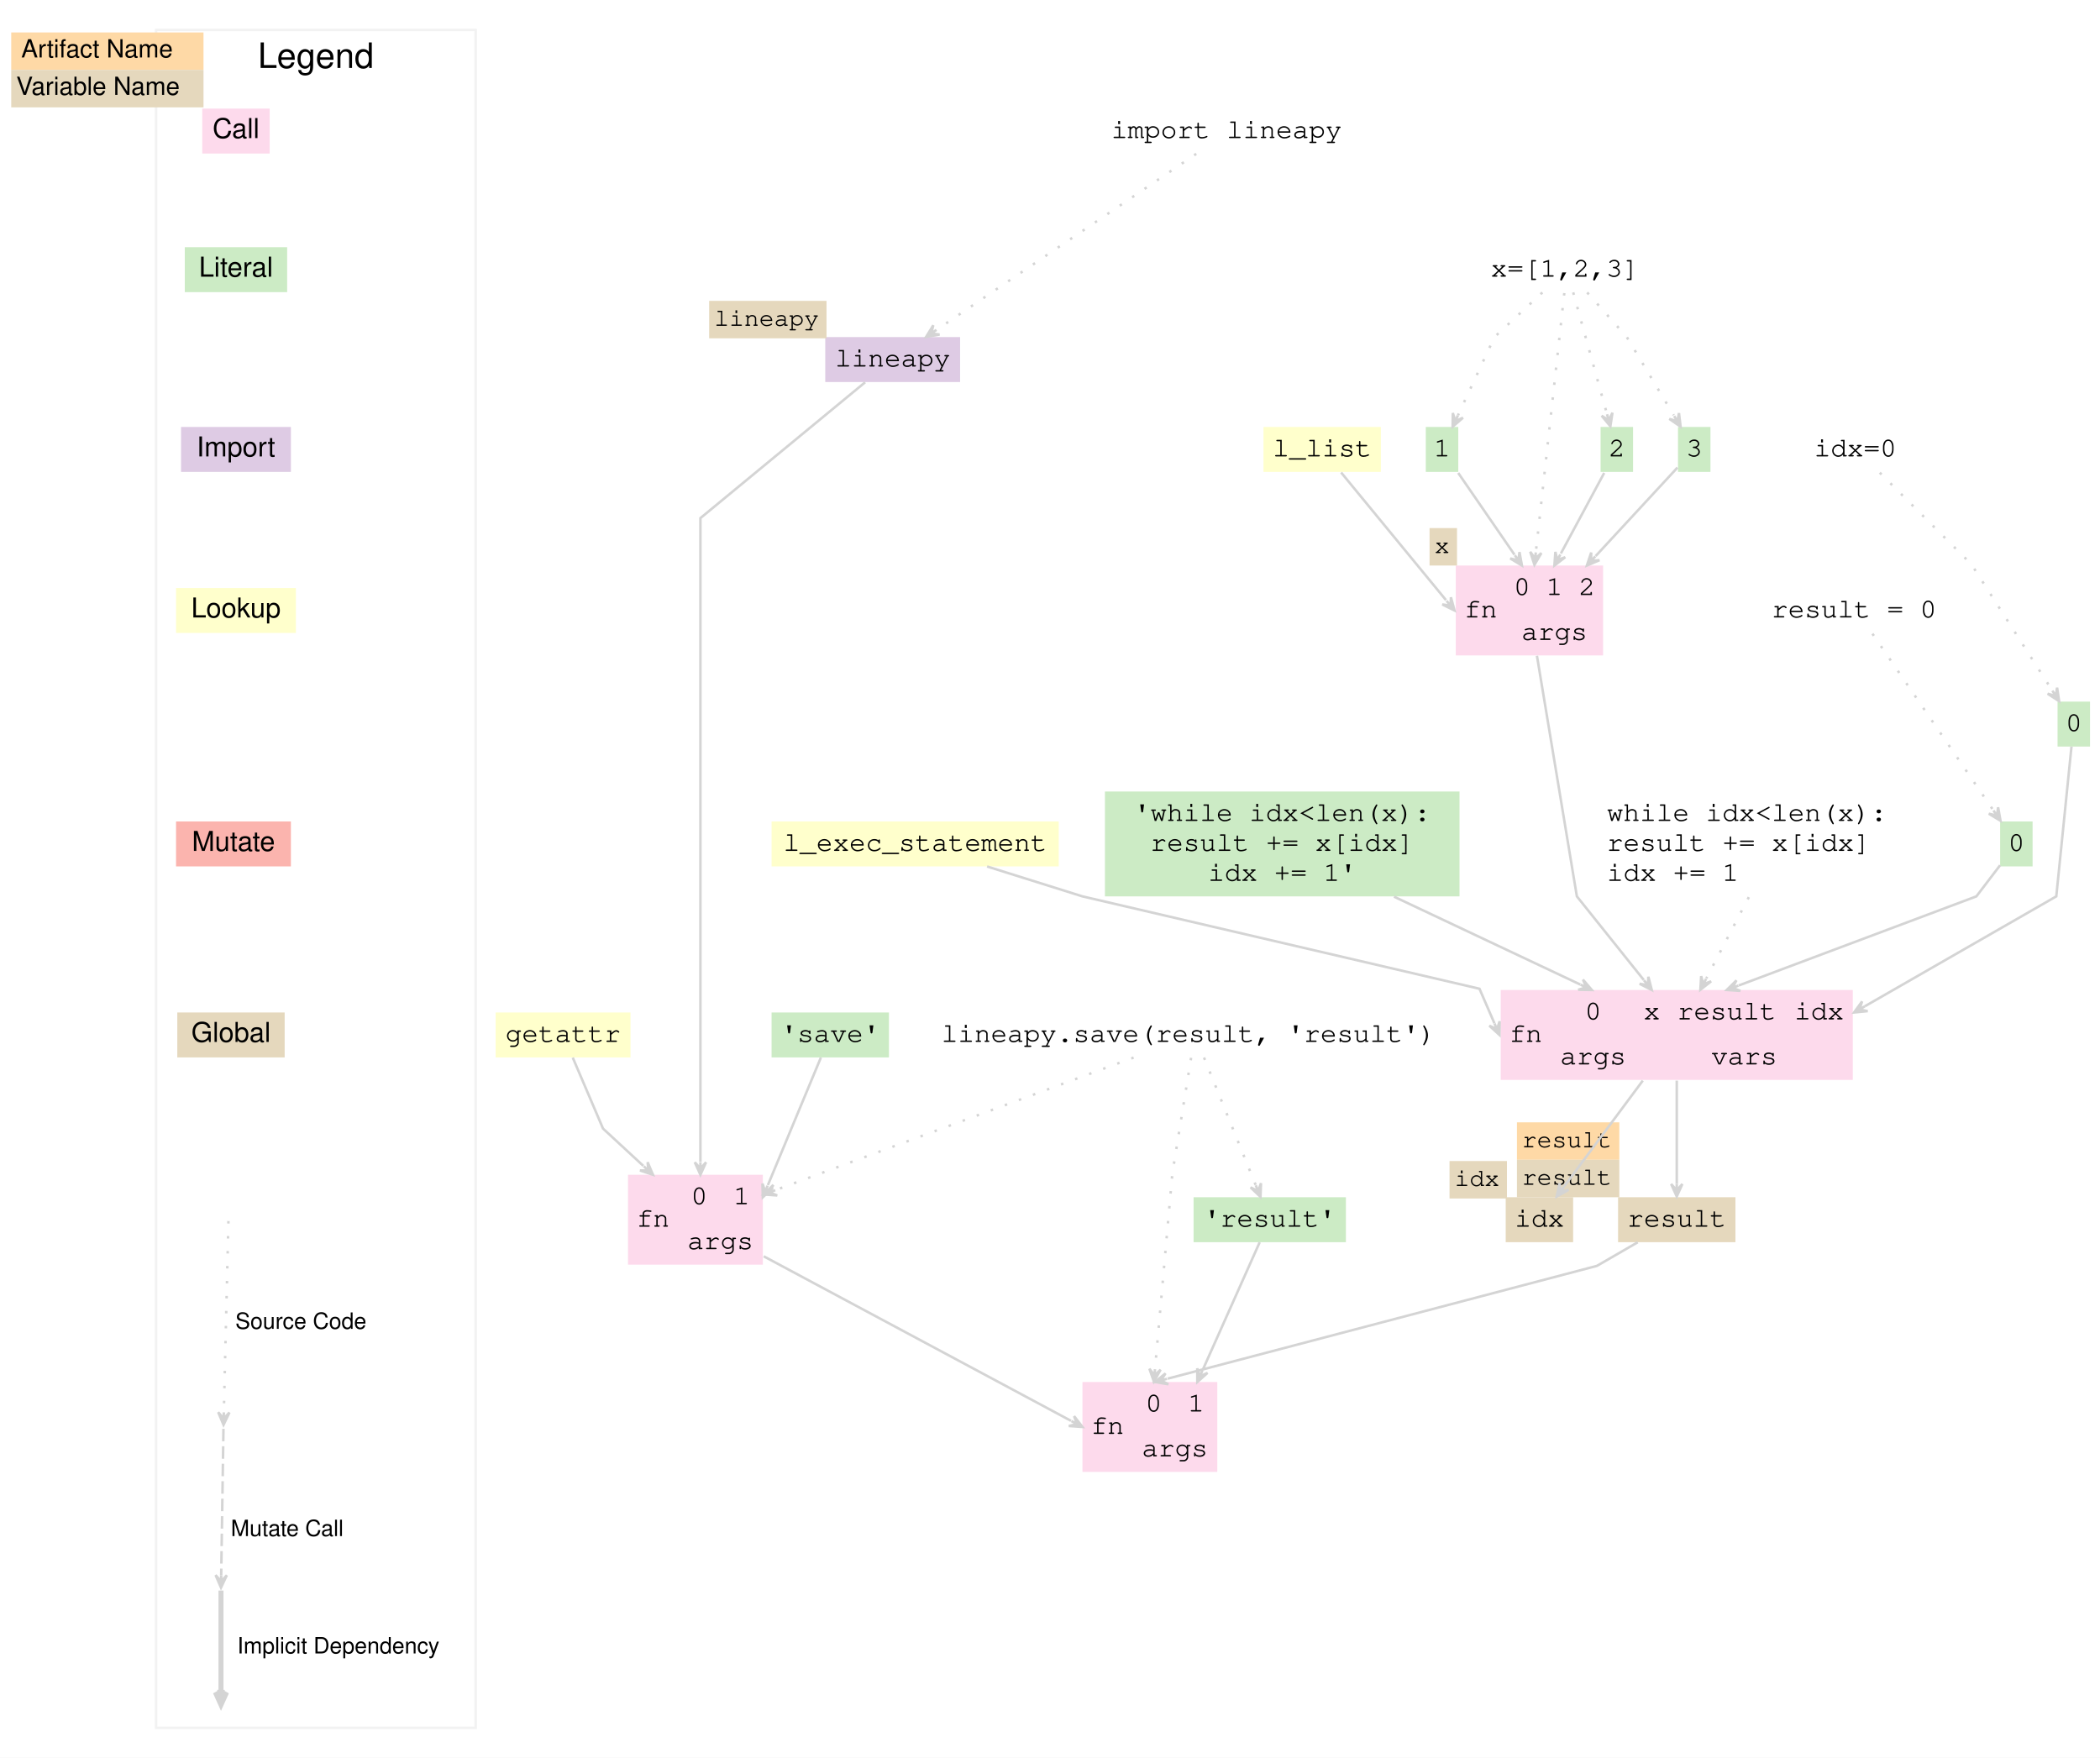
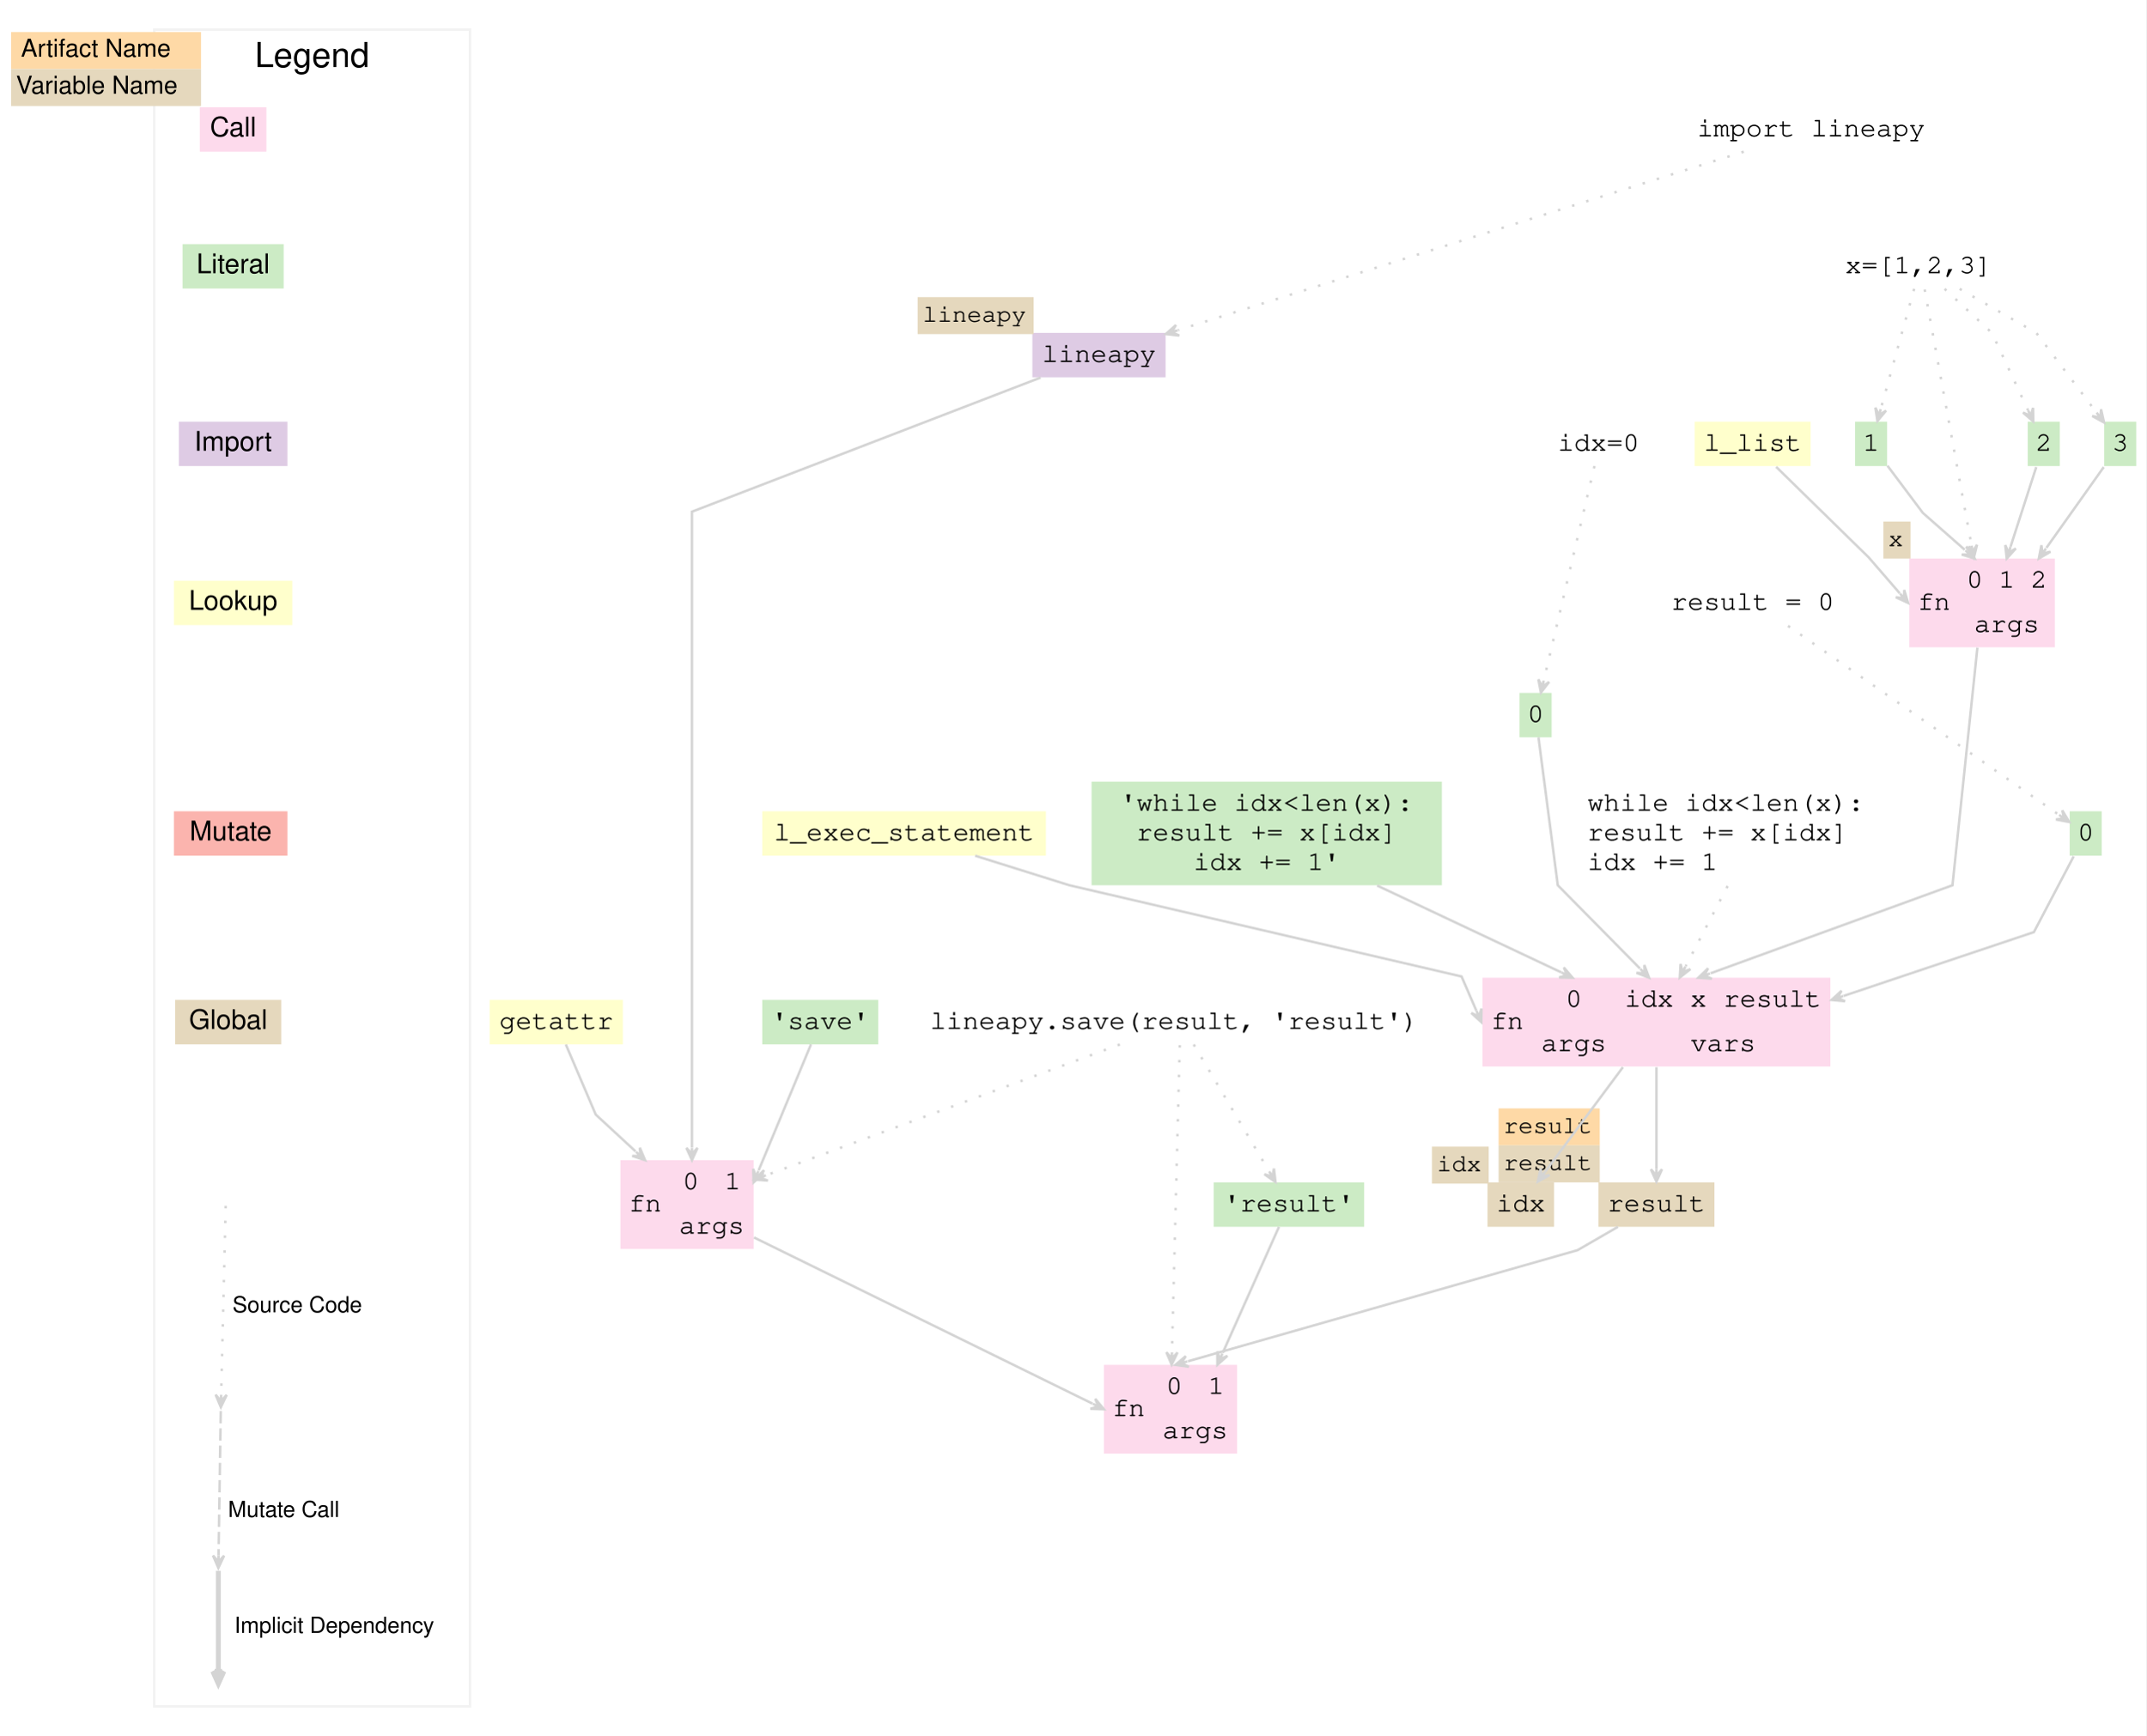
- <svg xmlns="http://www.w3.org/2000/svg" width="841pt" height="704pt" viewBox="0 0 841 704">
+ <svg xmlns="http://www.w3.org/2000/svg" width="870pt" height="704pt" viewBox="0 0 870 704">
  <g class="graph" transform="scale(1) translate(4 700)">
-     <polygon points="-4 4 -4 -700 837 -700 837 4" fill="#fff" stroke="transparent" />
+     <polygon points="-4 4 -4 -700 866 -700 866 4" fill="#fff" stroke="transparent" />
    <g class="cluster">
      <polygon points="58.5 -8 58.5 -688 186.5 -688 186.5 -8" fill="none" stroke="#f2f2f2" />
      <text x="122.5" y="-672.8" fill="#000000" font-family="Helvetica,sans-Serif" font-size="14" text-anchor="middle">Legend</text>
    </g>
    <g class="node">
      <polygon points="77 -638.5 77 -656.5 104 -656.5 104 -638.5" fill="#fddaec" stroke="#f2f2f2" stroke-width="0" />
      <text x="90.5" y="-644.7" fill="#000000" font-family="Helvetica,sans-Serif" font-size="11" text-anchor="middle">Call</text>
      <polygon points="0.5 -672 0.5 -687 77.5 -687 77.5 -672" fill="#fed9a6" stroke="transparent" />
      <text x="4.5" y="-677" fill="#000000" font-family="Helvetica,sans-Serif" font-size="10">Artifact Name</text>
      <polygon points="0.5 -657 0.5 -672 77.5 -672 77.5 -657" fill="#e5d8bd" stroke="transparent" />
      <text x="2.5" y="-662" fill="#000000" font-family="Helvetica,sans-Serif" font-size="10">Variable Name</text>
      <polygon points="111 -601 70 -601 70 -583 111 -583" fill="#ccebc5" stroke="#f2f2f2" stroke-width="0" />
      <text x="90.5" y="-589.2" fill="#000000" font-family="Helvetica,sans-Serif" font-size="11" text-anchor="middle">Literal</text>
      <polygon points="112.5 -529 68.5 -529 68.5 -511 112.5 -511" fill="#decbe4" stroke="#f2f2f2" stroke-width="0" />
      <text x="90.5" y="-517.2" fill="#000000" font-family="Helvetica,sans-Serif" font-size="11" text-anchor="middle">Import</text>
      <polygon points="114.5 -464.5 66.5 -464.5 66.5 -446.5 114.5 -446.5" fill="#ffc" stroke="#f2f2f2" stroke-width="0" />
      <text x="90.5" y="-452.7" fill="#000000" font-family="Helvetica,sans-Serif" font-size="11" text-anchor="middle">Lookup</text>
      <polygon points="66.5 -353 66.5 -371 112.5 -371 112.5 -353" fill="#fbb4ae" stroke="#f2f2f2" stroke-width="0" />
      <text x="89.5" y="-359.2" fill="#000000" font-family="Helvetica,sans-Serif" font-size="11" text-anchor="middle">Mutate</text>
      <polygon points="110 -294.5 67 -294.5 67 -276.5 110 -276.5" fill="#e5d8bd" stroke="#f2f2f2" stroke-width="0" />
      <text x="88.5" y="-282.7" fill="#000000" font-family="Helvetica,sans-Serif" font-size="11" text-anchor="middle">Global</text>
    </g>
    <g class="edge">
      <path d="m87.487-210.97c-0.141 5.851-1.41 58.507-1.843 76.486" fill="none" stroke="#d4d4d4" stroke-dasharray="1,5" />
      <polygon points="85.52 -129.35 87.89 -134.29 85.581 -131.85 85.641 -134.35 85.641 -134.35 85.641 -134.35 85.581 -131.85 83.392 -134.4 85.52 -129.35" fill="#d4d4d4" stroke="#d4d4d4" />
      <text x="116.5" y="-167.8" fill="#000000" font-family="Helvetica,sans-Serif" font-size="9" text-anchor="middle">Source Code</text>
      <path d="m85.489-127.77c-0.088 5.753-0.676 43.954-0.901 58.584" fill="none" stroke="#d4d4d4" stroke-dasharray="5,2" />
      <polygon points="84.51 -64.143 86.837 -69.108 84.548 -66.643 84.587 -69.143 84.587 -69.143 84.587 -69.143 84.548 -66.643 82.337 -69.177 84.51 -64.143" fill="#d4d4d4" stroke="#d4d4d4" />
      <text x="111" y="-84.8" fill="#000000" font-family="Helvetica,sans-Serif" font-size="9" text-anchor="middle">Mutate Call</text>
      <path d="m84.5-62.972v40.562" fill="none" stroke="#d4d4d4" stroke-width="2" />
      <polygon points="84.5 -17.22 86.75 -22.219 85 -19.719 85 -22.219 84.5 -22.22 84 -22.22 84 -19.72 82.25 -22.22 84.5 -17.22" fill="#d4d4d4" stroke="#d4d4d4" stroke-width="2" />
      <text x="131.5" y="-37.8" fill="#000000" font-family="Helvetica,sans-Serif" font-size="9" text-anchor="middle">Implicit Dependency</text>
    </g>
    <g class="node">
-       <polygon points="380.5 -565 326.5 -565 326.5 -547 380.5 -547" fill="#decbe4" stroke="#f2f2f2" stroke-width="0" />
-       <text x="353.5" y="-553.2" fill="#000000" font-family="Courier,monospace" font-size="11" text-anchor="middle">lineapy</text>
-       <polygon points="280 -564.5 280 -579.5 327 -579.5 327 -564.5" fill="#e5d8bd" stroke="transparent" />
-       <text x="282" y="-569.5" fill="#000000" font-family="Courier,monospace" font-size="10">lineapy</text>
+       <polygon points="468.5 -565 414.5 -565 414.5 -547 468.5 -547" fill="#decbe4" stroke="#f2f2f2" stroke-width="0" />
+       <text x="441.5" y="-553.2" fill="#000000" font-family="Courier,monospace" font-size="11" text-anchor="middle">lineapy</text>
+       <polygon points="368 -564.5 368 -579.5 415 -579.5 415 -564.5" fill="#e5d8bd" stroke="transparent" />
+       <text x="370" y="-569.5" fill="#000000" font-family="Courier,monospace" font-size="10">lineapy</text>
      <polygon points="247.5 -193.5 247.5 -229.5 301.5 -229.5 301.5 -193.5" fill="#fddaec" stroke="#f2f2f2" stroke-width="0" />
      <text x="257.5" y="-208.7" fill="#000000" font-family="Courier,monospace" font-size="11" text-anchor="middle">fn</text>
      <polyline points="267.5 -193.5 267.5 -229.5" fill="none" stroke="#f2f2f2" stroke-width="0" />
      <text x="276" y="-217.7" fill="#000000" font-family="Courier,monospace" font-size="11" text-anchor="middle">0</text>
      <polyline points="284.5 -211.5 284.5 -229.5" fill="none" stroke="#f2f2f2" stroke-width="0" />
      <text x="293" y="-217.7" fill="#000000" font-family="Courier,monospace" font-size="11" text-anchor="middle">1</text>
      <polyline points="267.5 -211.5 301.5 -211.5" fill="none" stroke="#f2f2f2" stroke-width="0" />
      <text x="284.5" y="-199.7" fill="#000000" font-family="Courier,monospace" font-size="11" text-anchor="middle">args</text>
    </g>
    <g class="edge" stroke="#d4d4d4">
-       <path d="m342.47-546.9c-21.291 17.558-65.968 54.402-65.968 54.402v207 50.832" fill="none" />
+       <path d="m417.86-546.9c-45.624 17.558-141.36 54.402-141.36 54.402v207 50.832" fill="none" />
      <polygon points="276.5 -229.5 278.75 -234.5 276.5 -232 276.5 -234.5 276.5 -234.5 276.5 -234.5 276.5 -232 274.25 -234.5 276.5 -229.5" fill="#d4d4d4" />
    </g>
    <g class="node">
-       <polygon points="580 -529 567 -529 567 -511 580 -511" fill="#ccebc5" stroke="#f2f2f2" stroke-width="0" />
-       <text x="573.5" y="-517.2" fill="#000000" font-family="Courier,monospace" font-size="11" text-anchor="middle">1</text>
-       <polygon points="579 -437.5 579 -473.5 638 -473.5 638 -437.5" fill="#fddaec" stroke="#f2f2f2" stroke-width="0" />
-       <text x="589" y="-452.7" fill="#000000" font-family="Courier,monospace" font-size="11" text-anchor="middle">fn</text>
-       <polyline points="599 -437.5 599 -473.5" fill="none" stroke="#f2f2f2" stroke-width="0" />
-       <text x="605.5" y="-461.7" fill="#000000" font-family="Courier,monospace" font-size="11" text-anchor="middle">0</text>
-       <polyline points="612 -455.5 612 -473.5" fill="none" stroke="#f2f2f2" stroke-width="0" />
-       <text x="618.5" y="-461.7" fill="#000000" font-family="Courier,monospace" font-size="11" text-anchor="middle">1</text>
-       <polyline points="625 -455.5 625 -473.5" fill="none" stroke="#f2f2f2" stroke-width="0" />
-       <text x="631.5" y="-461.7" fill="#000000" font-family="Courier,monospace" font-size="11" text-anchor="middle">2</text>
-       <polyline points="599 -455.5 638 -455.5" fill="none" stroke="#f2f2f2" stroke-width="0" />
-       <text x="618.5" y="-443.7" fill="#000000" font-family="Courier,monospace" font-size="11" text-anchor="middle">args</text>
-       <polygon points="568.5 -473.5 568.5 -488.5 579.5 -488.5 579.5 -473.5" fill="#e5d8bd" stroke="transparent" />
-       <text x="570.5" y="-478.5" fill="#000000" font-family="Courier,monospace" font-size="10">x</text>
-     </g>
-     <g class="edge" stroke="#d4d4d4">
-       <path d="m579.98-510.59c6.867 9.978 17.413 25.304 22.532 32.742" fill="none" />
-       <polygon points="605.5 -473.5 604.52 -478.89 604.08 -475.56 602.67 -477.62 602.67 -477.62 602.67 -477.62 604.08 -475.56 600.81 -476.34 605.5 -473.5" fill="#d4d4d4" />
-     </g>
-     <g class="node">
-       <polygon points="650 -529 637 -529 637 -511 650 -511" fill="#ccebc5" stroke="#f2f2f2" stroke-width="0" />
-       <text x="643.5" y="-517.2" fill="#000000" font-family="Courier,monospace" font-size="11" text-anchor="middle">2</text>
-     </g>
-     <g class="edge" stroke="#d4d4d4">
-       <path d="m638.44-510.59c-5.25 9.766-13.255 24.654-17.342 32.256" fill="none" />
-       <polygon points="618.5 -473.5 622.85 -476.84 619.68 -475.7 620.87 -477.9 620.87 -477.9 620.87 -477.9 619.68 -475.7 618.89 -478.97 618.5 -473.5" fill="#d4d4d4" />
-     </g>
-     <g class="node">
-       <polygon points="681 -529 668 -529 668 -511 681 -511" fill="#ccebc5" stroke="#f2f2f2" stroke-width="0" />
-       <text x="674.5" y="-517.2" fill="#000000" font-family="Courier,monospace" font-size="11" text-anchor="middle">3</text>
-     </g>
-     <g class="edge" stroke="#d4d4d4">
-       <path d="m667.78-512.73c-9.259 10.013-25.608 27.692-32.762 35.429" fill="none" />
-       <polygon points="631.5 -473.5 636.55 -475.64 633.2 -475.34 634.89 -477.17 634.89 -477.17 634.89 -477.17 633.2 -475.34 633.24 -478.7 631.5 -473.5" fill="#d4d4d4" />
-     </g>
-     <g class="node">
-       <polygon points="549 -529 502 -529 502 -511 549 -511" fill="#ffc" stroke="#f2f2f2" stroke-width="0" />
-       <text x="525.5" y="-517.2" fill="#000000" font-family="Courier,monospace" font-size="11" text-anchor="middle">l_list</text>
-     </g>
-     <g class="edge" stroke="#d4d4d4">
-       <path d="m533.09-510.76c11.678 14.212 33.578 40.864 41.993 51.104" fill="none" />
-       <polygon points="578.5 -455.5 577.06 -460.79 576.91 -457.43 575.33 -459.36 575.33 -459.36 575.33 -459.36 576.91 -457.43 573.59 -457.93 578.5 -455.5" fill="#d4d4d4" />
+       <polygon points="761 -529 748 -529 748 -511 761 -511" fill="#ccebc5" stroke="#f2f2f2" stroke-width="0" />
+       <text x="754.5" y="-517.2" fill="#000000" font-family="Courier,monospace" font-size="11" text-anchor="middle">1</text>
+       <polygon points="770 -437.5 770 -473.5 829 -473.5 829 -437.5" fill="#fddaec" stroke="#f2f2f2" stroke-width="0" />
+       <text x="780" y="-452.7" fill="#000000" font-family="Courier,monospace" font-size="11" text-anchor="middle">fn</text>
+       <polyline points="790 -437.5 790 -473.5" fill="none" stroke="#f2f2f2" stroke-width="0" />
+       <text x="796.5" y="-461.7" fill="#000000" font-family="Courier,monospace" font-size="11" text-anchor="middle">0</text>
+       <polyline points="803 -455.5 803 -473.5" fill="none" stroke="#f2f2f2" stroke-width="0" />
+       <text x="809.5" y="-461.7" fill="#000000" font-family="Courier,monospace" font-size="11" text-anchor="middle">1</text>
+       <polyline points="816 -455.5 816 -473.5" fill="none" stroke="#f2f2f2" stroke-width="0" />
+       <text x="822.5" y="-461.7" fill="#000000" font-family="Courier,monospace" font-size="11" text-anchor="middle">2</text>
+       <polyline points="790 -455.5 829 -455.5" fill="none" stroke="#f2f2f2" stroke-width="0" />
+       <text x="809.5" y="-443.7" fill="#000000" font-family="Courier,monospace" font-size="11" text-anchor="middle">args</text>
+       <polygon points="759.5 -473.5 759.5 -488.5 770.5 -488.5 770.5 -473.5" fill="#e5d8bd" stroke="transparent" />
+       <text x="761.5" y="-478.5" fill="#000000" font-family="Courier,monospace" font-size="10">x</text>
+     </g>
+     <g class="edge" stroke="#d4d4d4">
+       <path d="m761.14-511.14c6.152 8.203 14.356 19.141 14.356 19.141s10.849 9.557 16.951 14.933" fill="none" />
+       <polygon points="796.5 -473.5 794.24 -478.49 794.62 -475.15 792.75 -476.81 792.75 -476.81 792.75 -476.81 794.62 -475.15 791.26 -475.12 796.5 -473.5" fill="#d4d4d4" />
+     </g>
+     <g class="node">
+       <polygon points="831 -529 818 -529 818 -511 831 -511" fill="#ccebc5" stroke="#f2f2f2" stroke-width="0" />
+       <text x="824.5" y="-517.2" fill="#000000" font-family="Courier,monospace" font-size="11" text-anchor="middle">2</text>
+     </g>
+     <g class="edge" stroke="#d4d4d4">
+       <path d="m821.46-510.59c-3.15 9.766-7.953 24.654-10.405 32.256" fill="none" />
+       <polygon points="809.5 -473.5 813.18 -477.57 810.27 -475.88 811.04 -478.26 811.04 -478.26 811.04 -478.26 810.27 -475.88 808.89 -478.95 809.5 -473.5" fill="#d4d4d4" />
+     </g>
+     <g class="node">
+       <polygon points="862 -529 849 -529 849 -511 862 -511" fill="#ccebc5" stroke="#f2f2f2" stroke-width="0" />
+       <text x="855.5" y="-517.2" fill="#000000" font-family="Courier,monospace" font-size="11" text-anchor="middle">3</text>
+     </g>
+     <g class="edge" stroke="#d4d4d4">
+       <path d="m848.82-510.59c-7.081 9.978-17.958 25.304-23.236 32.742" fill="none" />
+       <polygon points="822.5 -473.5 827.23 -476.28 823.95 -475.54 825.39 -477.58 825.39 -477.58 825.39 -477.58 823.95 -475.54 823.56 -478.88 822.5 -473.5" fill="#d4d4d4" />
+     </g>
+     <g class="node">
+       <polygon points="730 -529 683 -529 683 -511 730 -511" fill="#ffc" stroke="#f2f2f2" stroke-width="0" />
+       <text x="706.5" y="-517.2" fill="#000000" font-family="Courier,monospace" font-size="11" text-anchor="middle">l_list</text>
+     </g>
+     <g class="edge" stroke="#d4d4d4">
+       <path d="m716.01-510.69c13.734 13.441 37.489 36.691 37.489 36.691s7.91 9.146 12.607 14.577" fill="none" />
+       <polygon points="769.5 -455.5 767.93 -460.75 767.86 -457.39 766.23 -459.28 766.23 -459.28 766.23 -459.28 767.86 -457.39 764.53 -457.81 769.5 -455.5" fill="#d4d4d4" />
    </g>
    <g class="node">
      <polygon points="597 -267.5 597 -303.5 738 -303.5 738 -267.5" fill="#fddaec" stroke="#f2f2f2" stroke-width="0" />
      <text x="607" y="-282.7" fill="#000000" font-family="Courier,monospace" font-size="11" text-anchor="middle">fn</text>
      <polyline points="617 -267.5 617 -303.5" fill="none" stroke="#f2f2f2" stroke-width="0" />
      <text x="634" y="-291.7" fill="#000000" font-family="Courier,monospace" font-size="11" text-anchor="middle">0</text>
      <polyline points="617 -285.5 651 -285.5" fill="none" stroke="#f2f2f2" stroke-width="0" />
      <text x="634" y="-273.7" fill="#000000" font-family="Courier,monospace" font-size="11" text-anchor="middle">args</text>
      <polyline points="651 -267.5 651 -303.5" fill="none" stroke="#f2f2f2" stroke-width="0" />
-       <text x="657.5" y="-291.7" fill="#000000" font-family="Courier,monospace" font-size="11" text-anchor="middle">x</text>
-       <polyline points="664 -285.5 664 -303.5" fill="none" stroke="#f2f2f2" stroke-width="0" />
-       <text x="687.5" y="-291.7" fill="#000000" font-family="Courier,monospace" font-size="11" text-anchor="middle">result</text>
-       <polyline points="711 -285.5 711 -303.5" fill="none" stroke="#f2f2f2" stroke-width="0" />
-       <text x="724.5" y="-291.7" fill="#000000" font-family="Courier,monospace" font-size="11" text-anchor="middle">idx</text>
+       <text x="664.5" y="-291.7" fill="#000000" font-family="Courier,monospace" font-size="11" text-anchor="middle">idx</text>
+       <polyline points="678 -285.5 678 -303.5" fill="none" stroke="#f2f2f2" stroke-width="0" />
+       <text x="684.5" y="-291.7" fill="#000000" font-family="Courier,monospace" font-size="11" text-anchor="middle">x</text>
+       <polyline points="691 -285.5 691 -303.5" fill="none" stroke="#f2f2f2" stroke-width="0" />
+       <text x="714.5" y="-291.7" fill="#000000" font-family="Courier,monospace" font-size="11" text-anchor="middle">result</text>
      <polyline points="651 -285.5 738 -285.5" fill="none" stroke="#f2f2f2" stroke-width="0" />
      <text x="694.5" y="-273.7" fill="#000000" font-family="Courier,monospace" font-size="11" text-anchor="middle">vars</text>
    </g>
    <g class="edge" stroke="#d4d4d4">
-       <path d="m611.51-437.36c5.357 32.286 15.989 96.357 15.989 96.357s19.05 23.813 26.79 33.487" fill="none" />
-       <polygon points="657.5 -303.5 656.13 -308.81 655.94 -305.45 654.38 -307.4 654.38 -307.4 654.38 -307.4 655.94 -305.45 652.62 -306 657.5 -303.5" fill="#d4d4d4" />
-     </g>
-     <g class="node">
-       <polygon points="833 -419 820 -419 820 -401 833 -401" fill="#ccebc5" stroke="#f2f2f2" stroke-width="0" />
-       <text x="826.5" y="-407.2" fill="#000000" font-family="Courier,monospace" font-size="11" text-anchor="middle">0</text>
-     </g>
-     <g class="edge" stroke="#d4d4d4">
-       <path d="m825.58-400.98c-1.897 18.703-6.085 59.98-6.085 59.98s-59.821 34.341-76.645 44" fill="none" />
-       <polygon points="738.5 -294.5 743.96 -295.04 740.67 -295.74 742.84 -296.99 742.84 -296.99 742.84 -296.99 740.67 -295.74 741.72 -298.94 738.5 -294.5" fill="#d4d4d4" />
-     </g>
-     <g class="node">
-       <polygon points="810 -371 797 -371 797 -353 810 -353" fill="#ccebc5" stroke="#f2f2f2" stroke-width="0" />
-       <text x="803.5" y="-359.2" fill="#000000" font-family="Courier,monospace" font-size="11" text-anchor="middle">0</text>
-     </g>
-     <g class="edge" stroke="#d4d4d4">
-       <path d="m796.99-353.46c-4.43 5.814-9.492 12.458-9.492 12.458s-75.201 28.2-95.177 35.691" fill="none" />
-       <polygon points="687.5 -303.5 692.97 -303.15 689.84 -304.38 692.18 -305.26 692.18 -305.26 692.18 -305.26 689.84 -304.38 691.39 -307.36 687.5 -303.5" fill="#d4d4d4" />
+       <path d="m797.6-437.36c-3.384 32.286-10.099 96.357-10.099 96.357s-77.458 28.2-98.032 35.691" fill="none" />
+       <polygon points="684.5 -303.5 689.97 -303.1 686.85 -304.36 689.2 -305.21 689.2 -305.21 689.2 -305.21 686.85 -304.36 688.43 -307.32 684.5 -303.5" fill="#d4d4d4" />
+     </g>
+     <g class="node">
+       <polygon points="625 -419 612 -419 612 -401 625 -401" fill="#ccebc5" stroke="#f2f2f2" stroke-width="0" />
+       <text x="618.5" y="-407.2" fill="#000000" font-family="Courier,monospace" font-size="11" text-anchor="middle">0</text>
+     </g>
+     <g class="edge" stroke="#d4d4d4">
+       <path d="m619.68-400.98c2.439 18.703 7.823 59.98 7.823 59.98s23.958 24.282 33.317 33.767" fill="none" />
+       <polygon points="664.5 -303.5 662.59 -308.64 662.74 -305.28 660.99 -307.06 660.99 -307.06 660.99 -307.06 662.74 -305.28 659.39 -305.48 664.5 -303.5" fill="#d4d4d4" />
+     </g>
+     <g class="node">
+       <polygon points="848 -371 835 -371 835 -353 848 -353" fill="#ccebc5" stroke="#f2f2f2" stroke-width="0" />
+       <text x="841.5" y="-359.2" fill="#000000" font-family="Courier,monospace" font-size="11" text-anchor="middle">0</text>
+     </g>
+     <g class="edge" stroke="#d4d4d4">
+       <path d="m836.63-352.72c-6.204 11.816-16.129 30.723-16.129 30.723s-59.463 19.942-77.116 25.862" fill="none" />
+       <polygon points="738.5 -294.5 743.96 -293.96 740.87 -295.29 743.24 -296.09 743.24 -296.09 743.24 -296.09 740.87 -295.29 742.53 -298.22 738.5 -294.5" fill="#d4d4d4" />
    </g>
    <g class="node">
      <polygon points="420 -371 305 -371 305 -353 420 -353" fill="#ffc" stroke="#f2f2f2" stroke-width="0" />
      <text x="362.5" y="-359.2" fill="#000000" font-family="Courier,monospace" font-size="11" text-anchor="middle">l_exec_statement</text>
    </g>
    <g class="edge" stroke="#d4d4d4">
      <path d="m391.3-352.97c18.159 5.692 38.197 11.972 38.197 11.972l159 37s3.611 8.351 5.981 13.832" fill="none" />
      <polygon points="596.5 -285.5 596.58 -290.98 595.51 -287.79 594.52 -290.09 594.52 -290.09 594.52 -290.09 595.51 -287.79 592.45 -289.2 596.5 -285.5" fill="#d4d4d4" />
    </g>
    <g class="node">
      <polygon points="580.5 -383 438.5 -383 438.5 -341 580.5 -341" fill="#ccebc5" stroke="#f2f2f2" stroke-width="0" />
      <g fill="#000000" font-family="Courier,monospace" font-size="11" text-anchor="middle">
        <text x="509.5" y="-371.2">'while idx&lt;len(x):</text>
        <text x="509.5" y="-359.2">result += x[idx]</text>
        <text x="509.5" y="-347.2">idx += 1'</text>
      </g>
    </g>
    <g class="edge" stroke="#d4d4d4">
      <path d="m554.27-340.88c28.581 13.484 62.47 29.472 74.617 35.202" fill="none" />
      <polygon points="633.5 -303.5 629.94 -307.67 631.24 -304.57 628.98 -305.63 628.98 -305.63 628.98 -305.63 631.24 -304.57 628.02 -303.6 633.5 -303.5" fill="#d4d4d4" />
    </g>
    <g class="node">
      <polygon points="626 -220.5 599 -220.5 599 -202.5 626 -202.5" fill="#e5d8bd" stroke="#f2f2f2" stroke-width="0" />
      <text x="612.5" y="-208.7" fill="#000000" font-family="Courier,monospace" font-size="11" text-anchor="middle">idx</text>
      <polygon points="576.5 -220 576.5 -235 599.5 -235 599.5 -220" fill="#e5d8bd" stroke="transparent" />
      <text x="578.5" y="-225" fill="#000000" font-family="Courier,monospace" font-size="10">idx</text>
      <polygon points="691 -220.5 644 -220.5 644 -202.5 691 -202.5" fill="#e5d8bd" stroke="#f2f2f2" stroke-width="0" />
      <text x="667.5" y="-208.7" fill="#000000" font-family="Courier,monospace" font-size="11" text-anchor="middle">result</text>
      <polygon points="603.5 -235.5 603.5 -250.5 644.5 -250.5 644.5 -235.5" fill="#fed9a6" stroke="transparent" />
      <text x="605.5" y="-240.5" fill="#000000" font-family="Courier,monospace" font-size="10">result</text>
      <polygon points="603.5 -220.5 603.5 -235.5 644.5 -235.5 644.5 -220.5" fill="#e5d8bd" stroke="transparent" />
      <text x="605.5" y="-225.5" fill="#000000" font-family="Courier,monospace" font-size="10">result</text>
-       <polygon points="429.5 -110.5 429.5 -146.5 483.5 -146.5 483.5 -110.5" fill="#fddaec" stroke="#f2f2f2" stroke-width="0" />
-       <text x="439.5" y="-125.7" fill="#000000" font-family="Courier,monospace" font-size="11" text-anchor="middle">fn</text>
-       <polyline points="449.5 -110.5 449.5 -146.5" fill="none" stroke="#f2f2f2" stroke-width="0" />
-       <text x="458" y="-134.7" fill="#000000" font-family="Courier,monospace" font-size="11" text-anchor="middle">0</text>
-       <polyline points="466.5 -128.5 466.5 -146.5" fill="none" stroke="#f2f2f2" stroke-width="0" />
-       <text x="475" y="-134.7" fill="#000000" font-family="Courier,monospace" font-size="11" text-anchor="middle">1</text>
-       <polyline points="449.5 -128.5 483.5 -128.5" fill="none" stroke="#f2f2f2" stroke-width="0" />
-       <text x="466.5" y="-116.7" fill="#000000" font-family="Courier,monospace" font-size="11" text-anchor="middle">args</text>
-     </g>
-     <g class="edge" stroke="#d4d4d4">
-       <path d="m651.88-202.47c-8.123 4.696-16.375 9.467-16.375 9.467s-142.87 37.534-171.89 45.158" fill="none" />
-       <polygon points="458.5 -146.5 463.91 -145.59 460.92 -147.14 463.34 -147.77 463.34 -147.77 463.34 -147.77 460.92 -147.14 462.76 -149.95 458.5 -146.5" fill="#d4d4d4" />
+       <polygon points="443.5 -110.5 443.5 -146.5 497.5 -146.5 497.5 -110.5" fill="#fddaec" stroke="#f2f2f2" stroke-width="0" />
+       <text x="453.5" y="-125.7" fill="#000000" font-family="Courier,monospace" font-size="11" text-anchor="middle">fn</text>
+       <polyline points="463.5 -110.5 463.5 -146.5" fill="none" stroke="#f2f2f2" stroke-width="0" />
+       <text x="472" y="-134.7" fill="#000000" font-family="Courier,monospace" font-size="11" text-anchor="middle">0</text>
+       <polyline points="480.5 -128.5 480.5 -146.5" fill="none" stroke="#f2f2f2" stroke-width="0" />
+       <text x="489" y="-134.7" fill="#000000" font-family="Courier,monospace" font-size="11" text-anchor="middle">1</text>
+       <polyline points="463.5 -128.5 497.5 -128.5" fill="none" stroke="#f2f2f2" stroke-width="0" />
+       <text x="480.5" y="-116.7" fill="#000000" font-family="Courier,monospace" font-size="11" text-anchor="middle">args</text>
+     </g>
+     <g class="edge" stroke="#d4d4d4">
+       <path d="m651.88-202.47c-8.123 4.696-16.375 9.467-16.375 9.467s-130.43 37.209-157.94 45.057" fill="none" />
+       <polygon points="472.5 -146.5 477.93 -145.71 474.9 -147.19 477.31 -147.87 477.31 -147.87 477.31 -147.87 474.9 -147.19 476.69 -150.04 472.5 -146.5" fill="#d4d4d4" />
      <path d="m653.9-267.21c-9.746 13.113-22.654 30.48-31.45 42.314" fill="none" />
      <polygon points="619.41 -220.8 624.2 -223.47 620.9 -222.81 622.4 -224.81 622.4 -224.81 622.4 -224.81 620.9 -222.81 620.59 -226.16 619.41 -220.8" fill="#d4d4d4" />
      <path d="m667.5-267.21v41.369" fill="none" />
      <polygon points="667.5 -220.8 669.75 -225.8 667.5 -223.3 667.5 -225.8 667.5 -225.8 667.5 -225.8 667.5 -223.3 665.25 -225.8 667.5 -220.8" fill="#d4d4d4" />
    </g>
    <g class="node">
-       <polygon points="535 -220.5 474 -220.5 474 -202.5 535 -202.5" fill="#ccebc5" stroke="#f2f2f2" stroke-width="0" />
-       <text x="504.5" y="-208.7" fill="#000000" font-family="Courier,monospace" font-size="11" text-anchor="middle">'result'</text>
-     </g>
-     <g class="edge" stroke="#d4d4d4">
-       <path d="m500.47-202.46c-6.225 13.953-17.963 40.261-22.8 51.103" fill="none" />
-       <polygon points="475.5 -146.5 479.59 -150.15 476.52 -148.78 477.54 -151.07 477.54 -151.07 477.54 -151.07 476.52 -148.78 475.48 -151.98 475.5 -146.5" fill="#d4d4d4" />
+       <polygon points="549 -220.5 488 -220.5 488 -202.5 549 -202.5" fill="#ccebc5" stroke="#f2f2f2" stroke-width="0" />
+       <text x="518.5" y="-208.7" fill="#000000" font-family="Courier,monospace" font-size="11" text-anchor="middle">'result'</text>
+     </g>
+     <g class="edge" stroke="#d4d4d4">
+       <path d="m514.47-202.46c-6.225 13.953-17.963 40.261-22.8 51.103" fill="none" />
+       <polygon points="489.5 -146.5 493.59 -150.15 490.52 -148.78 491.54 -151.07 491.54 -151.07 491.54 -151.07 490.52 -148.78 489.48 -151.98 489.5 -146.5" fill="#d4d4d4" />
    </g>
    <g class="node">
      <polygon points="248.5 -294.5 194.5 -294.5 194.5 -276.5 248.5 -276.5" fill="#ffc" stroke="#f2f2f2" stroke-width="0" />
      <text x="221.5" y="-282.7" fill="#000000" font-family="Courier,monospace" font-size="11" text-anchor="middle">getattr</text>
    </g>
    <g class="edge" stroke="#d4d4d4">
      <path d="m225.37-276.42c4.735 11.098 12.127 28.422 12.127 28.422s10.332 9.557 16.144 14.933" fill="none" />
      <polygon points="257.5 -229.5 255.36 -234.55 255.66 -231.2 253.83 -232.9 253.83 -232.9 253.83 -232.9 255.66 -231.2 252.3 -231.24 257.5 -229.5" fill="#d4d4d4" />
    </g>
    <g class="node">
      <polygon points="352 -294.5 305 -294.5 305 -276.5 352 -276.5" fill="#ccebc5" stroke="#f2f2f2" stroke-width="0" />
      <text x="328.5" y="-282.7" fill="#000000" font-family="Courier,monospace" font-size="11" text-anchor="middle">'save'</text>
    </g>
    <g class="edge" stroke="#d4d4d4">
      <path d="m324.75-276.46c-5.796 13.953-16.724 40.261-21.228 51.103" fill="none" />
      <polygon points="301.5 -220.5 305.5 -224.25 302.46 -222.81 303.42 -225.12 303.42 -225.12 303.42 -225.12 302.46 -222.81 301.34 -225.98 301.5 -220.5" fill="#d4d4d4" />
-       <path d="m301.85-196.85c38.24 20.477 105.02 56.239 123.05 65.892" fill="none" />
-       <polygon points="429.5 -128.5 426.15 -132.84 427.3 -129.68 425.09 -130.86 425.09 -130.86 425.09 -130.86 427.3 -129.68 424.03 -128.88 429.5 -128.5" fill="#d4d4d4" />
-     </g>
-     <g class="node">
-       <text x="441" y="-644.7" fill="#000000" font-family="Courier,monospace" font-size="11">import lineapy</text>
-     </g>
-     <g class="edge" stroke="#d4d4d4">
-       <path d="m475.06-638.39c-24.563 16.648-76.689 51.978-104.01 70.498" fill="none" stroke-dasharray="1,5" />
-       <polygon points="366.88 -565.07 372.28 -566.01 368.95 -566.47 371.02 -567.88 371.02 -567.88 371.02 -567.88 368.95 -566.47 369.76 -569.74 366.88 -565.07" fill="#d4d4d4" />
-     </g>
-     <g class="node">
-       <text x="593" y="-589.2" fill="#000000" font-family="Courier,monospace" font-size="11">x=[1,2,3]</text>
-     </g>
-     <g class="edge" stroke="#d4d4d4">
-       <path d="m613.68-582.86c-8.413 7.833-19.182 17.859-19.182 17.859s-8.419 18.041-14.596 31.277" fill="none" stroke-dasharray="1,5" />
-       <polygon points="577.75 -529.11 581.9 -532.69 578.81 -531.37 579.86 -533.64 579.86 -533.64 579.86 -533.64 578.81 -531.37 577.83 -534.59 577.75 -529.11" fill="#d4d4d4" />
-       <path d="m626.03-582.88c3.408 12.267 9.503 34.21 13.516 48.657" fill="none" stroke-dasharray="1,5" />
-       <polygon points="640.92 -529.27 641.75 -534.69 640.26 -531.68 639.59 -534.09 639.59 -534.09 639.59 -534.09 640.26 -531.68 637.42 -533.49 640.92 -529.27" fill="#d4d4d4" />
-       <path d="m631.63-582.86c6.963 7.833 15.875 17.859 15.875 17.859s10.825 18.041 18.766 31.277" fill="none" stroke-dasharray="1,5" />
-       <polygon points="669.04 -529.11 668.39 -534.55 667.75 -531.25 666.46 -533.39 666.46 -533.39 666.46 -533.39 667.75 -531.25 664.53 -532.24 669.04 -529.11" fill="#d4d4d4" />
-       <path d="m622.47-582.62c-2.328 21.181-8.047 73.232-11.402 103.76" fill="none" stroke-dasharray="1,5" />
-       <polygon points="610.51 -473.79 613.29 -478.51 610.78 -476.27 611.06 -478.76 611.06 -478.76 611.06 -478.76 610.78 -476.27 608.82 -479.01 610.51 -473.79" fill="#d4d4d4" />
-     </g>
-     <g class="node">
-       <text x="722.5" y="-517.2" fill="#000000" font-family="Courier,monospace" font-size="11">idx=0</text>
-     </g>
-     <g class="edge" stroke="#d4d4d4">
-       <path d="m748.81-510.69 36.691 36.691s20.217 31.558 32.258 50.354" fill="none" stroke-dasharray="1,5" />
-       <polygon points="820.63 -419.17 819.82 -424.59 819.28 -421.27 817.93 -423.38 817.93 -423.38 817.93 -423.38 819.28 -421.27 816.03 -422.17 820.63 -419.17" fill="#d4d4d4" />
-     </g>
-     <g class="node">
-       <text x="705.5" y="-452.7" fill="#000000" font-family="Courier,monospace" font-size="11">result = 0</text>
-     </g>
-     <g class="edge" stroke="#d4d4d4">
-       <path d="m745.87-446.19c11.309 16.522 34.943 51.05 48.162 70.362" fill="none" stroke-dasharray="1,5" />
-       <polygon points="797.16 -371.27 796.19 -376.67 795.74 -373.33 794.33 -375.4 794.33 -375.4 794.33 -375.4 795.74 -373.33 792.47 -374.12 797.16 -371.27" fill="#d4d4d4" />
+       <path d="m301.65-198.16c41.428 20.346 117.68 57.793 137.2 67.381" fill="none" />
+       <polygon points="443.5 -128.5 440 -132.72 441.26 -129.6 439.01 -130.7 439.01 -130.7 439.01 -130.7 441.26 -129.6 438.02 -128.68 443.5 -128.5" fill="#d4d4d4" />
+     </g>
+     <g class="node">
+       <text x="684" y="-644.7" fill="#000000" font-family="Courier,monospace" font-size="11">import lineapy</text>
+     </g>
+     <g class="edge" stroke="#d4d4d4">
+       <path d="m702.9-638.48c-54.374 17.156-172.31 54.366-229.29 72.346" fill="none" stroke-dasharray="1,5" />
+       <polygon points="468.62 -564.56 474.06 -563.91 471 -565.31 473.38 -566.06 473.38 -566.06 473.38 -566.06 471 -565.31 472.71 -568.21 468.62 -564.56" fill="#d4d4d4" />
+     </g>
+     <g class="node">
+       <text x="744" y="-589.2" fill="#000000" font-family="Courier,monospace" font-size="11">x=[1,2,3]</text>
+     </g>
+     <g class="edge" stroke="#d4d4d4">
+       <path d="m771.97-582.88c-3.408 12.267-9.503 34.21-13.516 48.657" fill="none" stroke-dasharray="1,5" />
+       <polygon points="757.08 -529.27 760.58 -533.49 757.74 -531.68 758.41 -534.09 758.41 -534.09 758.41 -534.09 757.74 -531.68 756.25 -534.69 757.08 -529.27" fill="#d4d4d4" />
+       <path d="m784.32-582.86c8.413 7.833 19.182 17.859 19.182 17.859s8.419 18.041 14.596 31.277" fill="none" stroke-dasharray="1,5" />
+       <polygon points="820.25 -529.11 820.17 -534.59 819.19 -531.37 818.14 -533.64 818.14 -533.64 818.14 -533.64 819.19 -531.37 816.1 -532.69 820.25 -529.11" fill="#d4d4d4" />
+       <path d="m790.41-582.86c13.635 7.833 31.088 17.859 31.088 17.859s14.178 18.765 24.223 32.06" fill="none" stroke-dasharray="1,5" />
+       <polygon points="848.94 -528.68 847.73 -534.02 847.44 -530.67 845.93 -532.67 845.93 -532.67 845.93 -532.67 847.44 -530.67 844.14 -531.31 848.94 -528.68" fill="#d4d4d4" />
+       <path d="m776.22-582.62c3.879 21.181 13.412 73.232 19.003 103.76" fill="none" stroke-dasharray="1,5" />
+       <polygon points="796.15 -473.79 797.46 -479.11 795.7 -476.25 795.25 -478.71 795.25 -478.71 795.25 -478.71 795.7 -476.25 793.04 -478.3 796.15 -473.79" fill="#d4d4d4" />
+     </g>
+     <g class="node">
+       <text x="627.5" y="-517.2" fill="#000000" font-family="Courier,monospace" font-size="11">idx=0</text>
+     </g>
+     <g class="edge" stroke="#d4d4d4">
+       <path d="m642.37-511c-4.514 19.096-15.079 63.794-20.513 86.785" fill="none" stroke-dasharray="1,5" />
+       <polygon points="620.66 -419.13 624 -423.47 621.23 -421.56 621.81 -423.99 621.81 -423.99 621.81 -423.99 621.23 -421.56 619.62 -424.51 620.66 -419.13" fill="#d4d4d4" />
+     </g>
+     <g class="node">
+       <text x="673.5" y="-452.7" fill="#000000" font-family="Courier,monospace" font-size="11">result = 0</text>
+     </g>
+     <g class="edge" stroke="#d4d4d4">
+       <path d="m720.84-446.19c26.548 18.524 85.536 59.684 109.86 76.654" fill="none" stroke-dasharray="1,5" />
+       <polygon points="834.82 -366.66 832 -371.37 832.77 -368.09 830.72 -369.52 830.72 -369.52 830.72 -369.52 832.77 -368.09 829.43 -367.68 834.82 -366.66" fill="#d4d4d4" />
    </g>
    <g class="node" fill="#000000" font-family="Courier,monospace" font-size="11">
      <text x="639.5" y="-371.2">while idx&lt;len(x):</text>
      <text x="639.5" y="-359.2">result += x[idx]</text>
      <text x="639.5" y="-347.2">idx += 1</text>
    </g>
    <g class="edge" stroke="#d4d4d4">
      <path d="m696.36-340.69c-5.292 10.121-11.622 22.226-17.002 32.517" fill="none" stroke-dasharray="1,5" />
      <polygon points="676.96 -303.59 681.27 -306.98 678.12 -305.8 679.27 -308.02 679.27 -308.02 679.27 -308.02 678.12 -305.8 677.28 -309.06 676.96 -303.59" fill="#d4d4d4" />
    </g>
    <g class="node">
      <text x="373" y="-282.7" fill="#000000" font-family="Courier,monospace" font-size="11">lineapy.save(result, 'result')</text>
    </g>
    <g class="edge" stroke="#d4d4d4">
-       <path d="m478.18-276.43c5.173 12.76 14.641 36.114 20.7 51.06" fill="none" stroke-dasharray="1,5" />
-       <polygon points="500.79 -220.65 501 -226.13 499.85 -222.96 498.91 -225.28 498.91 -225.28 498.91 -225.28 499.85 -222.96 496.83 -224.44 500.79 -220.65" fill="#d4d4d4" />
+       <path d="m479.9-276.43c7.653 12.871 21.715 36.521 30.59 51.448" fill="none" stroke-dasharray="1,5" />
+       <polygon points="513.06 -220.65 512.44 -226.1 511.78 -222.8 510.51 -224.95 510.51 -224.95 510.51 -224.95 511.78 -222.8 508.57 -223.8 513.06 -220.65" fill="#d4d4d4" />
      <path d="m449.98-276.43c-36.084 13.351-103.51 38.3-143.46 53.08" fill="none" stroke-dasharray="1,5" />
      <polygon points="301.79 -221.6 307.26 -221.22 304.13 -222.46 306.47 -223.33 306.47 -223.33 306.47 -223.33 304.13 -222.46 305.69 -225.44 301.79 -221.6" fill="#d4d4d4" />
-       <path d="m473.01-276.34c-2.556 15.764-7.514 46.335-7.514 46.335s-4.291 48.397-6.948 78.353" fill="none" stroke-dasharray="1,5" />
-       <polygon points="458.11 -146.65 460.79 -151.43 458.33 -149.14 458.55 -151.63 458.55 -151.63 458.55 -151.63 458.33 -149.14 456.31 -151.83 458.11 -146.65" fill="#d4d4d4" />
+       <path d="m474.26-276.15c-0.615 24.125-2.268 89.033-3.165 124.21" fill="none" stroke-dasharray="1,5" />
+       <polygon points="470.96 -146.56 473.34 -151.5 471.02 -149.05 471.09 -151.55 471.09 -151.55 471.09 -151.55 471.02 -149.05 468.84 -151.61 470.96 -146.56" fill="#d4d4d4" />
    </g>
  </g>
</svg>
